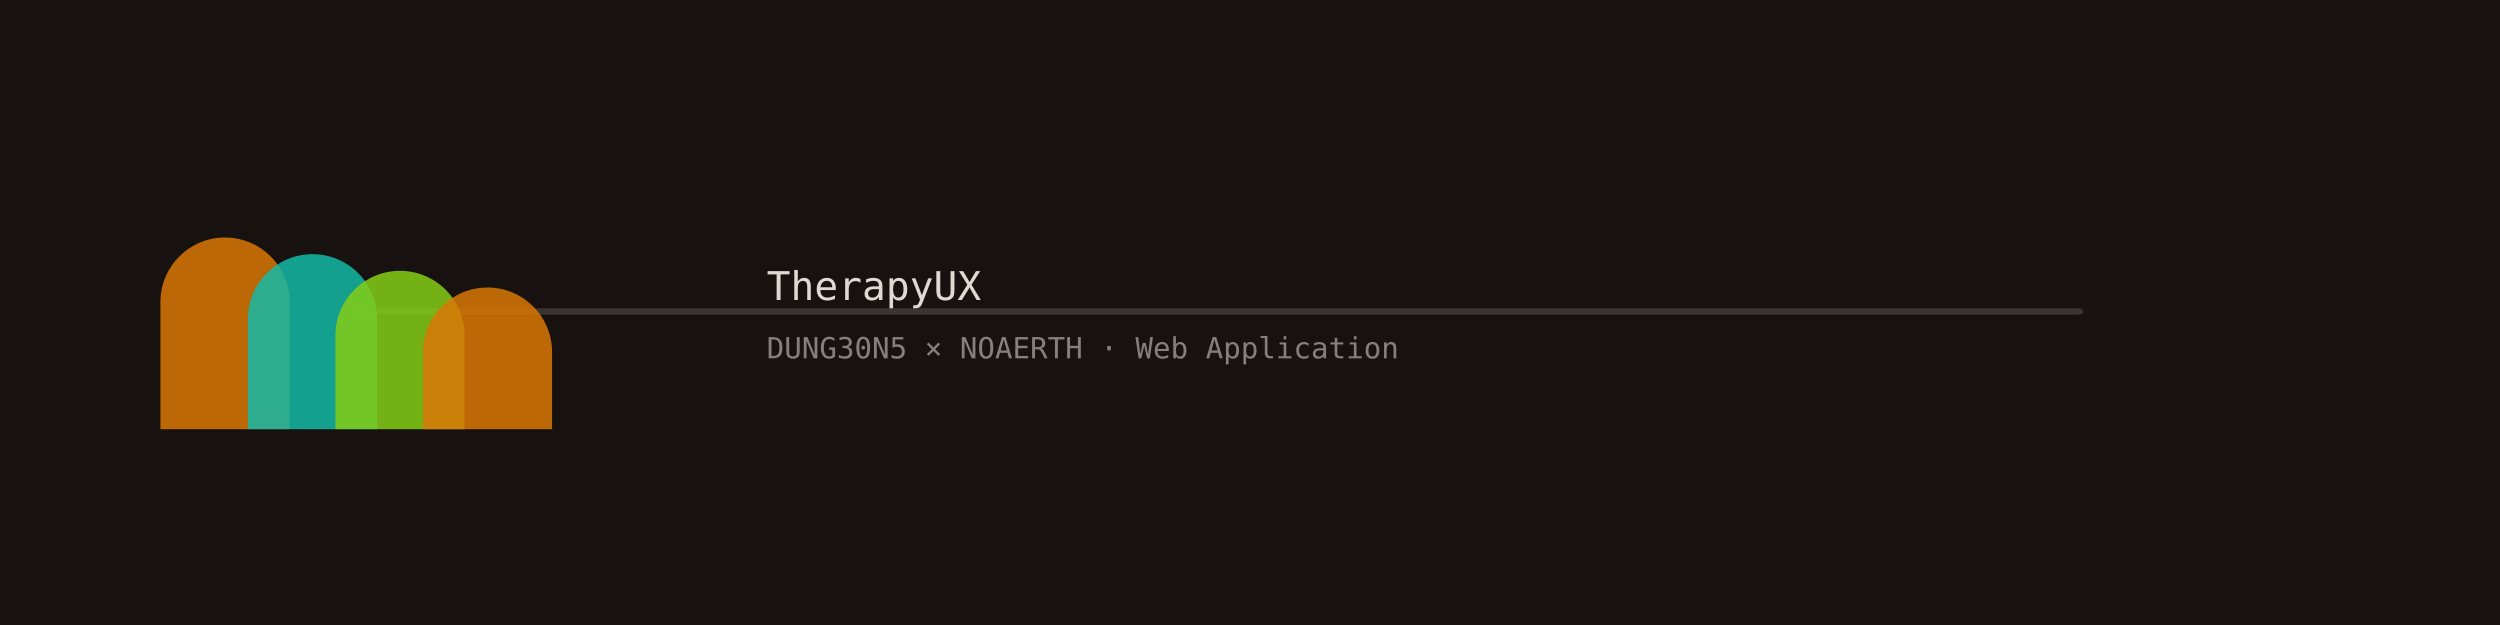
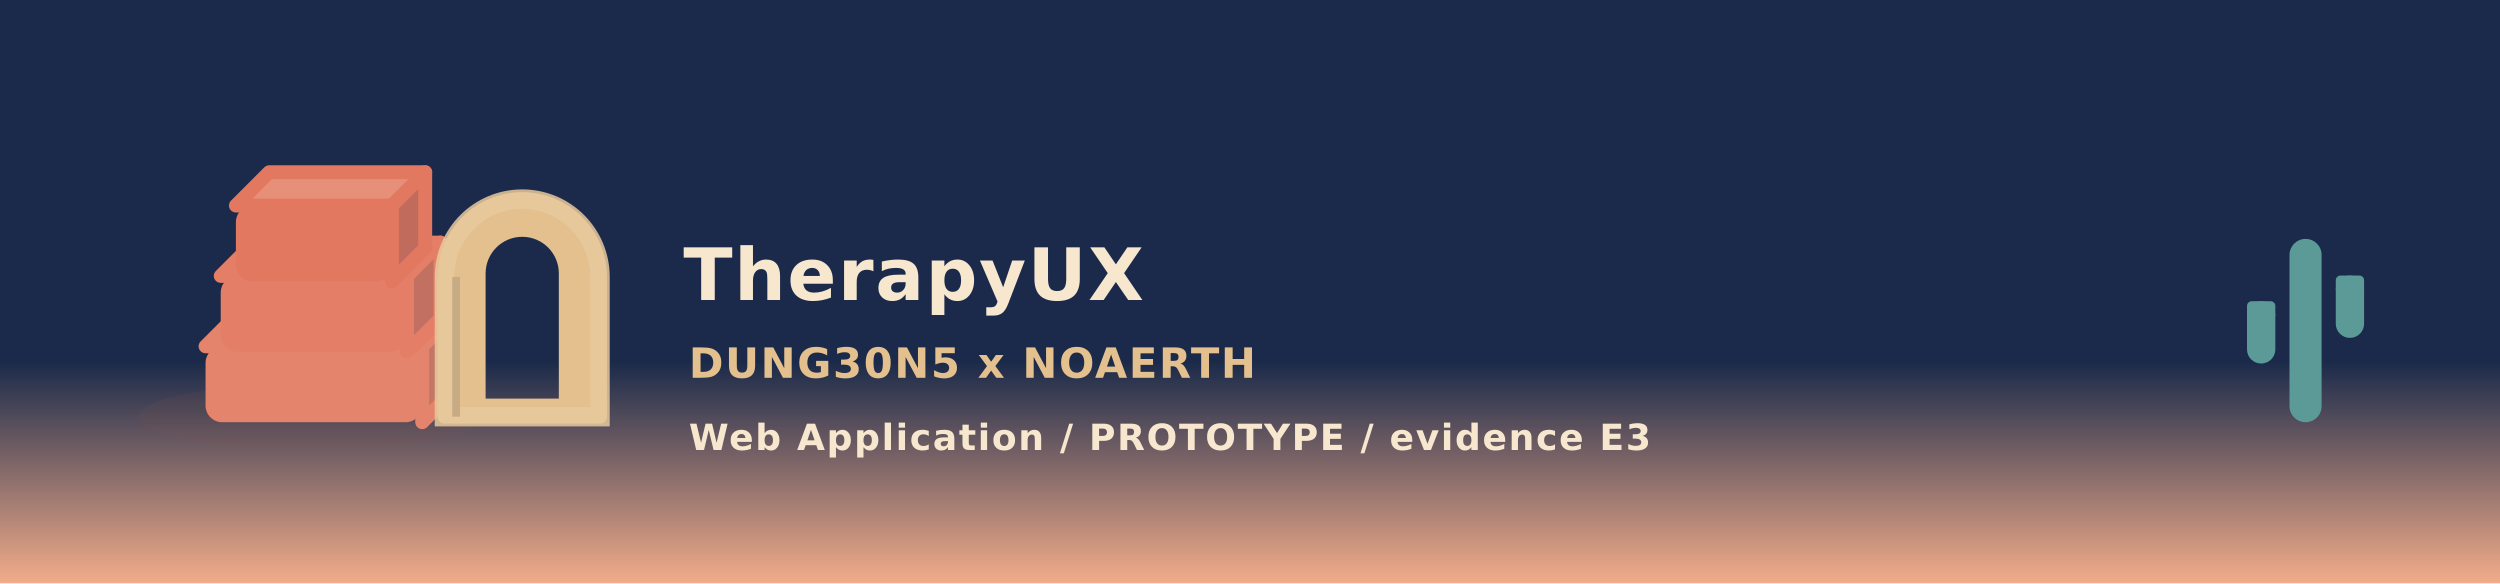
- <svg xmlns="http://www.w3.org/2000/svg" viewBox="0 0 1200 300" width="1200" height="300" role="img" aria-label="TherapyUX identity object">
-   <rect width="1200" height="300" fill="#17110f" />
-   <defs>
-     <linearGradient id="gft" x1="0" y1="0" x2="1" y2="1">
-       <stop offset="0%" stop-color="#d97706" />
-       <stop offset="100%" stop-color="#14b8a6" />
-     </linearGradient>
-   </defs>
-   <rect x="168.00" y="148.00" width="832.00" height="3.00" rx="2.00" fill="rgba(246,239,233,0.160)" opacity="1.00" />
-   <path d="M77.00,206.00 L77.00,145.00 A31.00,31.00 0 0 1 139.00,145.00 L139.00,206.00 Z" fill="rgba(217,119,6,0.850)" opacity="1.00" />
-   <path d="M119.00,206.00 L119.00,153.00 A31.00,31.00 0 0 1 181.00,153.00 L181.00,206.00 Z" fill="rgba(20,184,166,0.850)" opacity="1.00" />
-   <path d="M161.00,206.00 L161.00,161.00 A31.00,31.00 0 0 1 223.00,161.00 L223.00,206.00 Z" fill="rgba(132,204,22,0.850)" opacity="1.00" />
-   <path d="M203.00,206.00 L203.00,169.00 A31.00,31.00 0 0 1 265.00,169.00 L265.00,206.00 Z" fill="rgba(217,119,6,0.850)" opacity="1.00" />
-   <text x="368" y="144" font-family="ui-monospace,Menlo,monospace" font-size="19" fill="rgba(246,239,233,0.900)">TherapyUX</text>
-   <text x="368" y="172" font-family="ui-monospace,Menlo,monospace" font-size="14" fill="rgba(246,239,233,0.500)">DUNG30N5 × NOAERTH · Web Application</text>
+ <svg xmlns="http://www.w3.org/2000/svg" width="900" height="210" viewBox="0 0 900 210" role="img" aria-label="TherapyUX - identity object">
+   <linearGradient id="skyf" x1="0" y1="0" x2="0" y2="1">
+     <stop offset="0" stop-color="#1b2a4a" />
+     <stop offset="0.62" stop-color="#1b2a4a" />
+     <stop offset="1" stop-color="#f3ad8a" />
+   </linearGradient>
+   <rect width="900" height="210" fill="url(#skyf)" />
+   <rect x="0" y="352" width="900" height="-142" fill="#e3c08d" />
+   <rect x="0" y="352" width="900" height="3" fill="#e6c596" />
+   <ellipse cx="112" cy="150" rx="62" ry="12" fill="rgba(138,90,68,0.11)" />
+   <path d="M74,124.67 L152,124.67 L164,112.67 L86,112.67 Z" fill="#e99a82" stroke="#e5846c" stroke-width="5" stroke-linejoin="round" />
+   <path d="M152,124.67 L164,112.67 L164,140 L152,152 Z" fill="#c37566" stroke="#e5846c" stroke-width="5" stroke-linejoin="round" />
+   <rect x="74" y="124.67" width="78" height="27.33" rx="6" fill="#e5846c" />
+   <path d="M79.46,99.33 L146.54,99.33 L158.54,87.33 L91.46,87.33 Z" fill="#e8957d" stroke="#e47e66" stroke-width="5" stroke-linejoin="round" />
+   <path d="M146.54,99.33 L158.54,87.33 L158.54,114.67 L146.54,126.67 Z" fill="#c27061" stroke="#e47e66" stroke-width="5" stroke-linejoin="round" />
+   <rect x="79.46" y="99.33" width="67.08" height="27.33" rx="6" fill="#e47e66" />
+   <path d="M84.92,74 L141.08,74 L153.08,62 L96.92,62 Z" fill="#e79079" stroke="#e37861" stroke-width="5" stroke-linejoin="round" />
+   <path d="M141.08,74 L153.08,62 L153.08,89.33 L141.08,101.33 Z" fill="#c16b5d" stroke="#e37861" stroke-width="5" stroke-linejoin="round" />
+   <rect x="84.92" y="74" width="56.16" height="27.33" rx="6" fill="#e37861" />
+   <path d="M160,150 L160,99.68 A28,28 0 0 1 216,99.68 L216,150 Z M172.32,146 L172.32,98.43 A15.68,15.68 0 0 1 203.68,98.43 L203.68,146 Z" fill="#e3c08d" fill-rule="evenodd" stroke="#e3c08d" stroke-width="5" stroke-linejoin="round" />
+   <path d="M160,150 L160,99.68 A28,28 0 0 1 216,99.68 L216,150 Z" fill="none" stroke="#e8c99d" stroke-width="7" stroke-linecap="round" opacity="0.85" />
+   <rect x="162.8" y="99.68" width="2.8" height="50.32" fill="#c7ab84" />
+   <text x="246" y="108" font-family="Verdana,DejaVu Sans,sans-serif" font-size="26" font-weight="700" letter-spacing="0.6" fill="#f6e7ce" text-anchor="start">TherapyUX</text>
+   <text x="248" y="136" font-family="Verdana,DejaVu Sans,sans-serif" font-size="15" font-weight="700" letter-spacing="0.6" fill="#e3c08d" text-anchor="start">DUNG30N5 x NOAERTH</text>
+   <text x="248" y="162" font-family="Verdana,DejaVu Sans,sans-serif" font-size="13" font-weight="700" letter-spacing="0.6" fill="#f6e7ce" text-anchor="start">Web Application  /  PROTOTYPE  /  evidence E3</text>
+   <rect x="824.22" y="86" width="11.56" height="66" rx="5.78" fill="#5b9a97" />
+   <rect x="808.92" y="108.44" width="10.2" height="22.44" rx="5.1" fill="#5b9a97" />
+   <rect x="808.92" y="108.44" width="10.2" height="6.6" rx="1.7" fill="#5b9a97" />
+   <rect x="840.88" y="99.2" width="10.2" height="22.44" rx="5.1" fill="#5b9a97" />
+   <rect x="840.88" y="99.2" width="10.2" height="6.6" rx="1.7" fill="#5b9a97" />
</svg>
